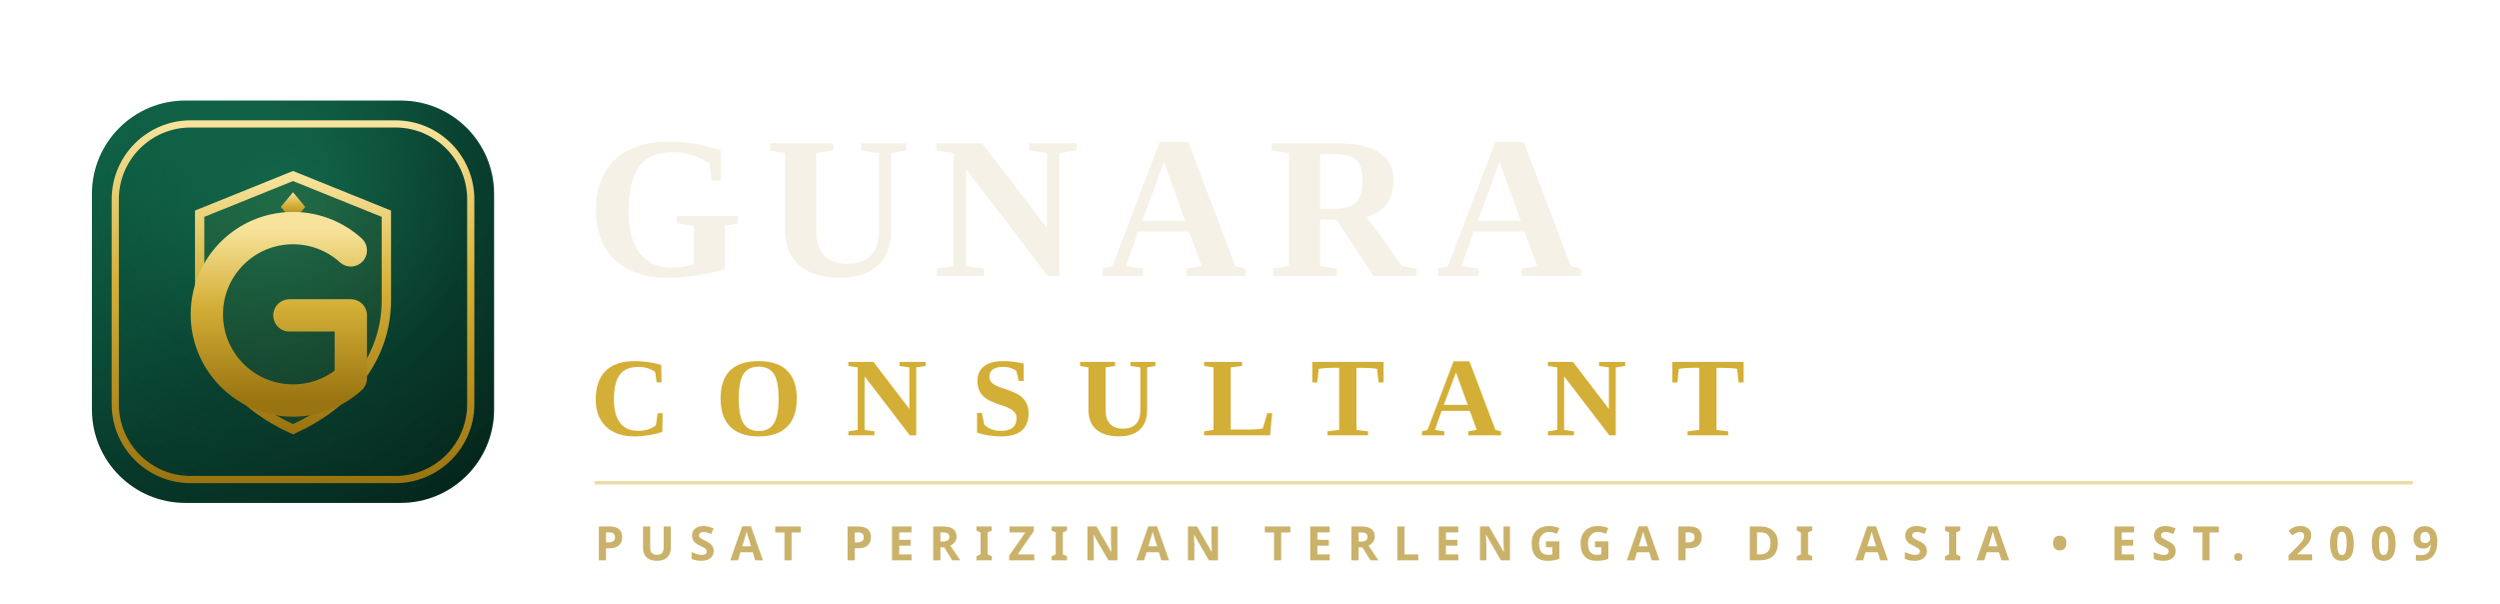
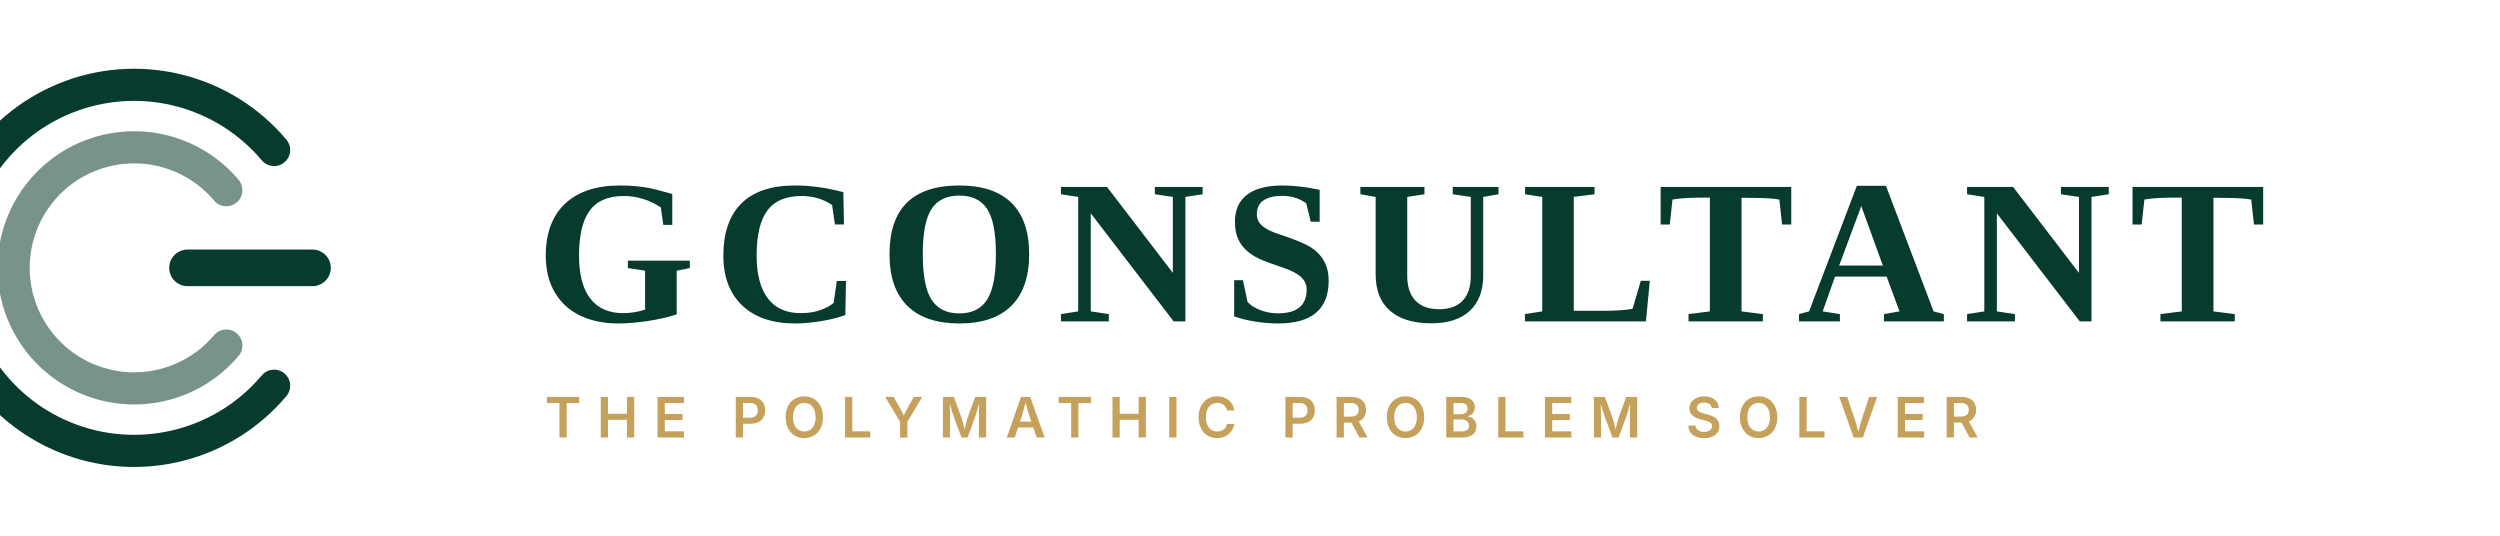
- <svg xmlns="http://www.w3.org/2000/svg" viewBox="0 0 580 140" role="img" aria-label="Gunara Consultant — Pusat Perizinan Terlengkap di Asia">
-   <defs>
-     <linearGradient id="hbg" x1="0" y1="0" x2="1" y2="1">
-       <stop offset="0" stop-color="#0e6144" />
-       <stop offset=".5" stop-color="#07382a" />
-       <stop offset="1" stop-color="#04231a" />
-     </linearGradient>
-     <radialGradient id="hglow" cx=".5" cy=".26" r=".8">
-       <stop offset="0" stop-color="#1d8a63" stop-opacity=".5" />
-       <stop offset=".55" stop-color="#1d8a63" stop-opacity=".12" />
-       <stop offset="1" stop-color="#1d8a63" stop-opacity="0" />
-     </radialGradient>
-     <linearGradient id="hau" x1="0" y1="0" x2="0" y2="1">
-       <stop offset="0" stop-color="#f7e39c" />
-       <stop offset=".45" stop-color="#d4af37" />
-       <stop offset="1" stop-color="#9a7410" />
-     </linearGradient>
-   </defs>
-   <g transform="translate(18,20) scale(0.8334)">
-     <rect x="4" y="4" width="112" height="112" rx="26" fill="url(#hbg)" />
-     <rect x="4" y="4" width="112" height="112" rx="26" fill="url(#hglow)" />
-     <rect x="10.5" y="10.5" width="99" height="99" rx="21" fill="none" stroke="url(#hau)" stroke-width="2" />
-     <path d="M60 25 L86 35.5 V59.5 C86 76.5 74.5 89 60 95.5 C45.5 89 34 76.5 34 59.5 V35.5 Z" fill="rgba(212,175,55,.07)" stroke="url(#hau)" stroke-width="2.6" />
-     <path d="M60 29.5 L63.4 33.6 L60 37.7 L56.6 33.6 Z" fill="url(#hau)" />
-     <path d="M76.1 45.7 A24 24 0 1 0 76.1 81.3 L76.1 63.8 L59 63.8" fill="none" stroke="url(#hau)" stroke-width="9" stroke-linecap="round" stroke-linejoin="round" />
+ <svg xmlns="http://www.w3.org/2000/svg" viewBox="0 0 560 120" role="img" aria-label="GConsultant — horizontal lockup">
+   <g fill="none" stroke="#073B2E" stroke-width="7.2" stroke-linecap="round">
+     <path d="M 76.4 33.6 A 41 41 0 1 0 76.4 86.4" transform="translate(-15 0)" />
+     <path d="M 65.7 42.6 A 27 27 0 1 0 65.7 77.4" transform="translate(-15 0)" opacity=".55" />
+     <path d="M 85 60 L 57 60" transform="translate(-15 0)" stroke-width="8.2" />
  </g>
-   <text x="136" y="64" font-family="'Playfair Display', Georgia, 'Times New Roman', serif" font-size="47" font-weight="700" letter-spacing="5" fill="#f5f1e6">GUNARA</text>
-   <text x="137" y="101" font-family="'Playfair Display', Georgia, 'Times New Roman', serif" font-size="26" font-weight="600" letter-spacing="10.2" fill="#d4af37">CONSULTANT</text>
-   <line x1="138" y1="112" x2="560" y2="112" stroke="#d4af37" stroke-width=".8" opacity=".45" />
-   <text x="138" y="130" font-family="'Plus Jakarta Sans', Verdana, sans-serif" font-size="11" font-weight="600" letter-spacing="3.4" fill="#cbb26a">PUSAT PERIZINAN TERLENGGAP DI ASIA • EST. 2009</text>
+   <text x="120" y="72" font-family="'Cormorant Garamond', Georgia, 'Times New Roman', serif" font-size="46" font-weight="600" letter-spacing="4" fill="#073B2E">GCONSULTANT</text>
+   <text x="122" y="98" font-family="Inter, Manrope, Arial, sans-serif" font-size="12.5" font-weight="600" letter-spacing="3.4" fill="#C6A15B">THE POLYMATHIC PROBLEM SOLVER</text>
</svg>
